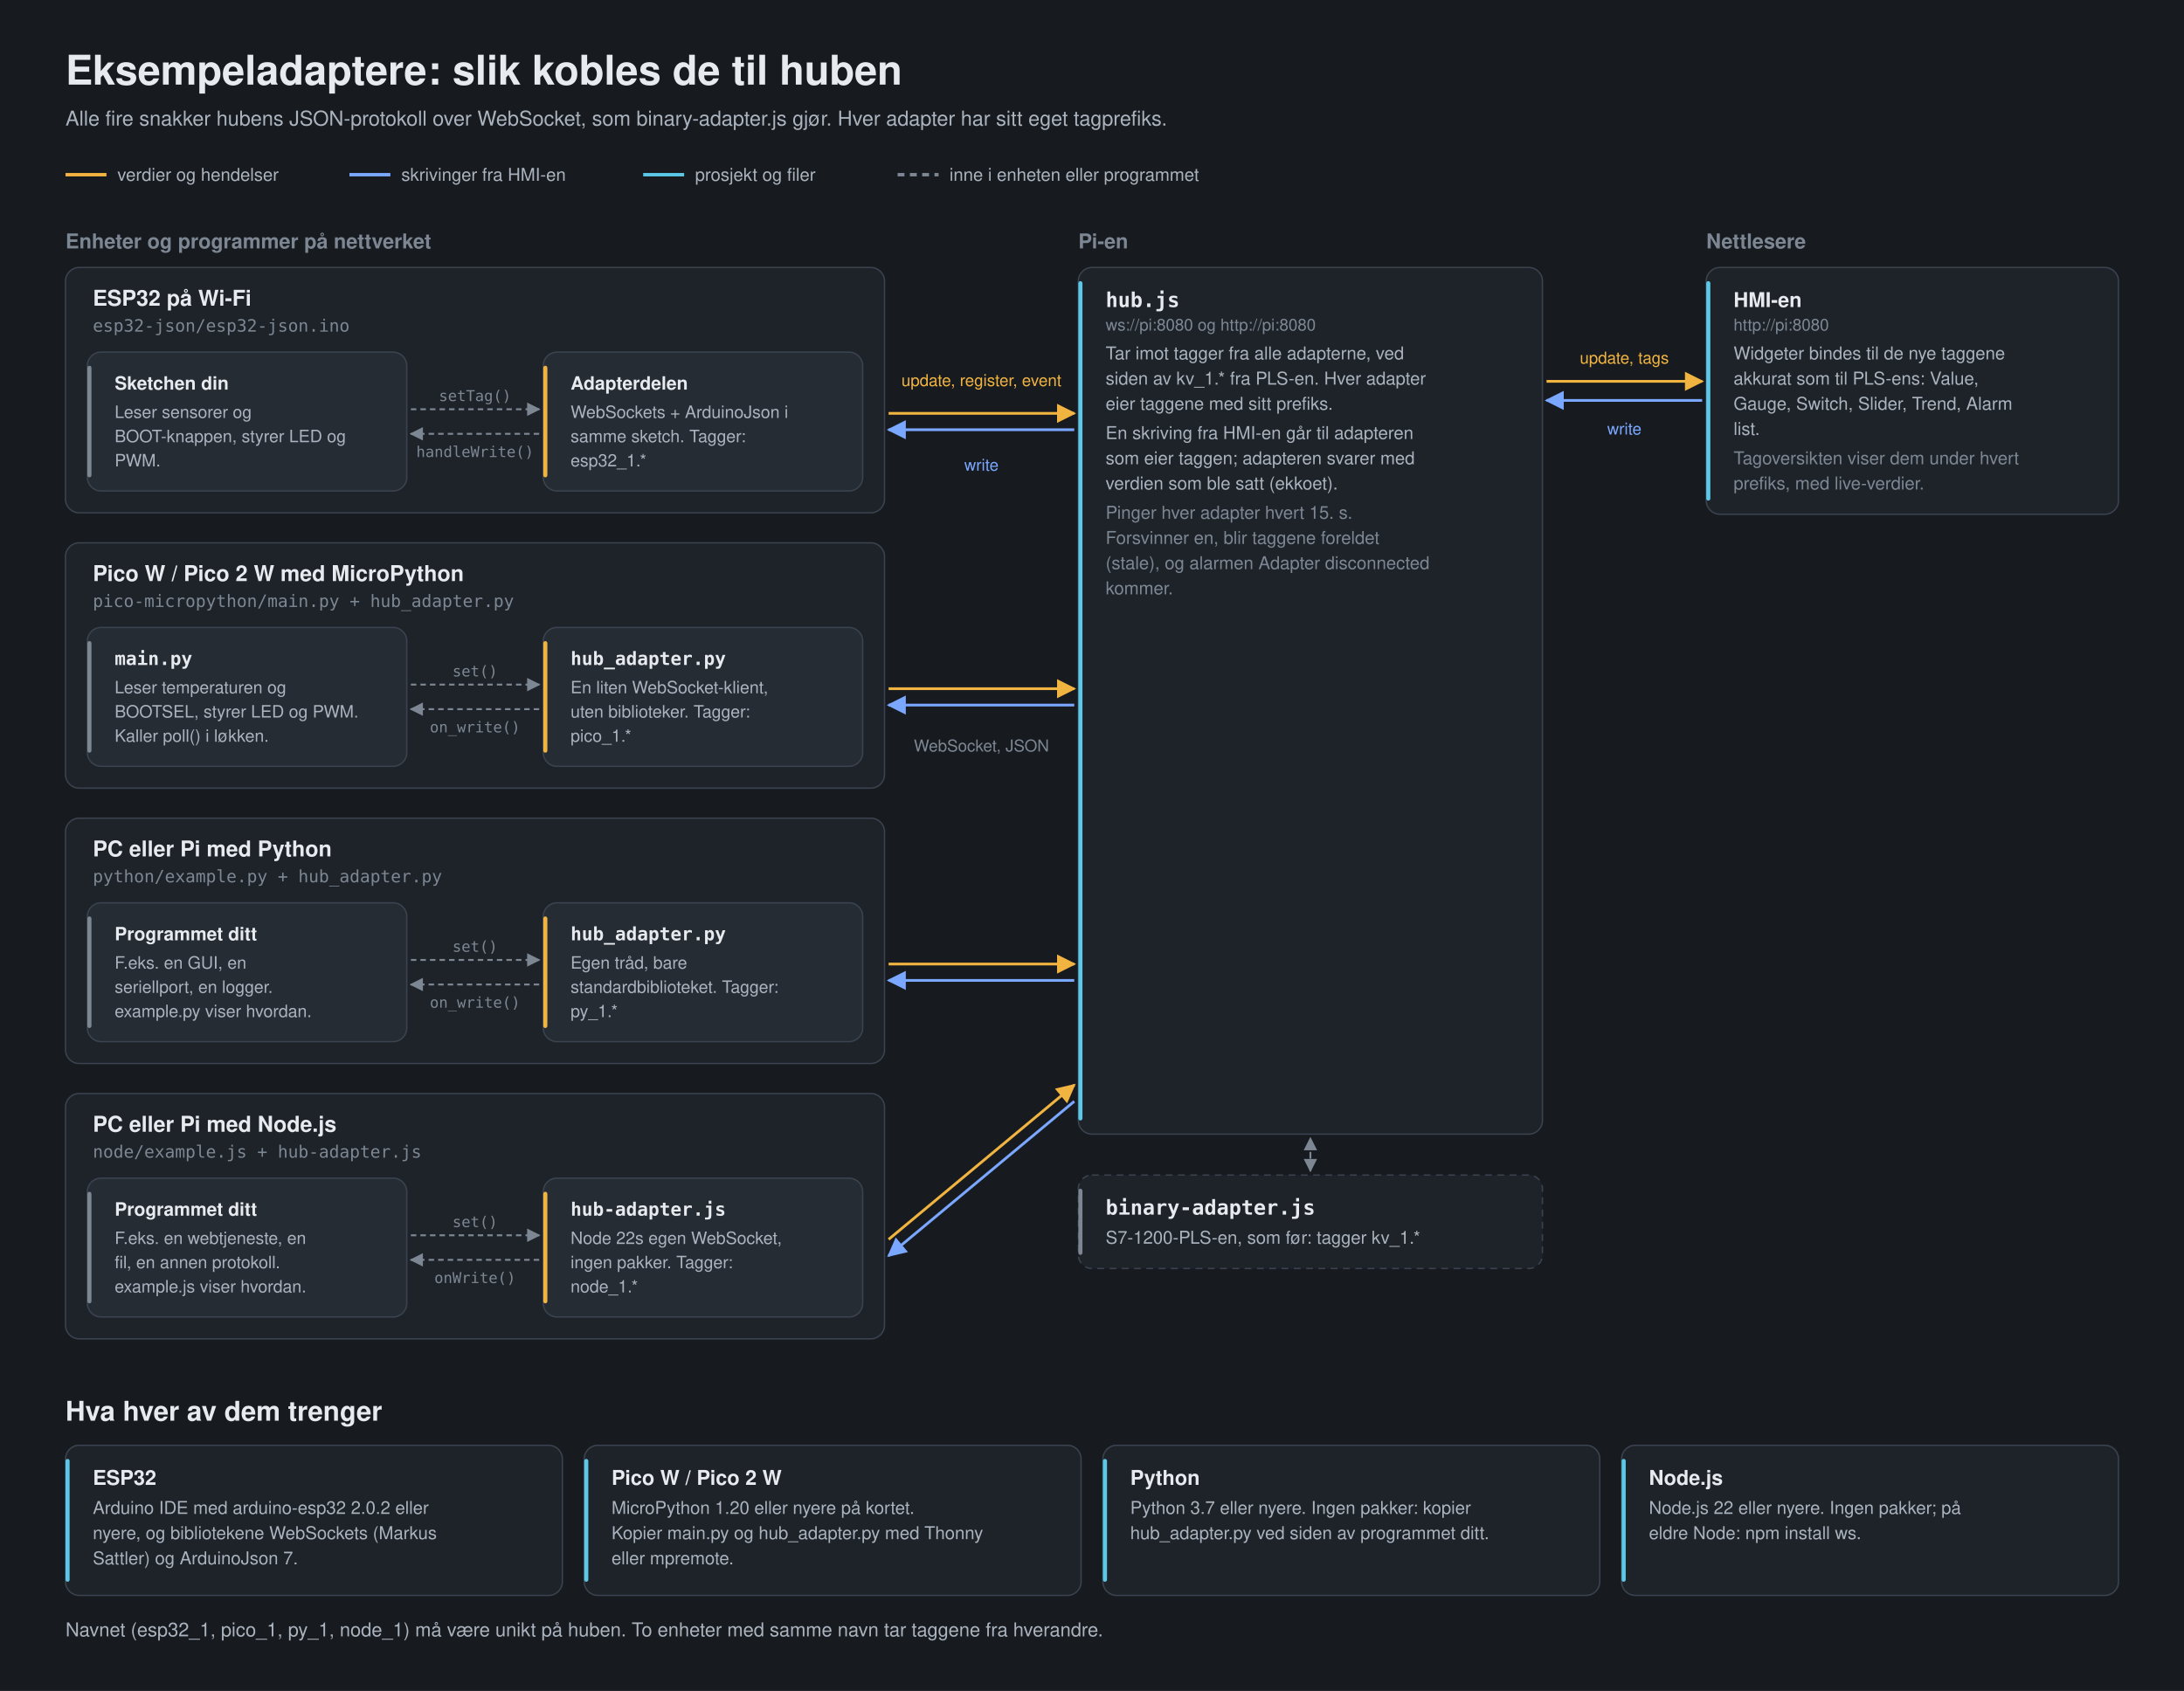
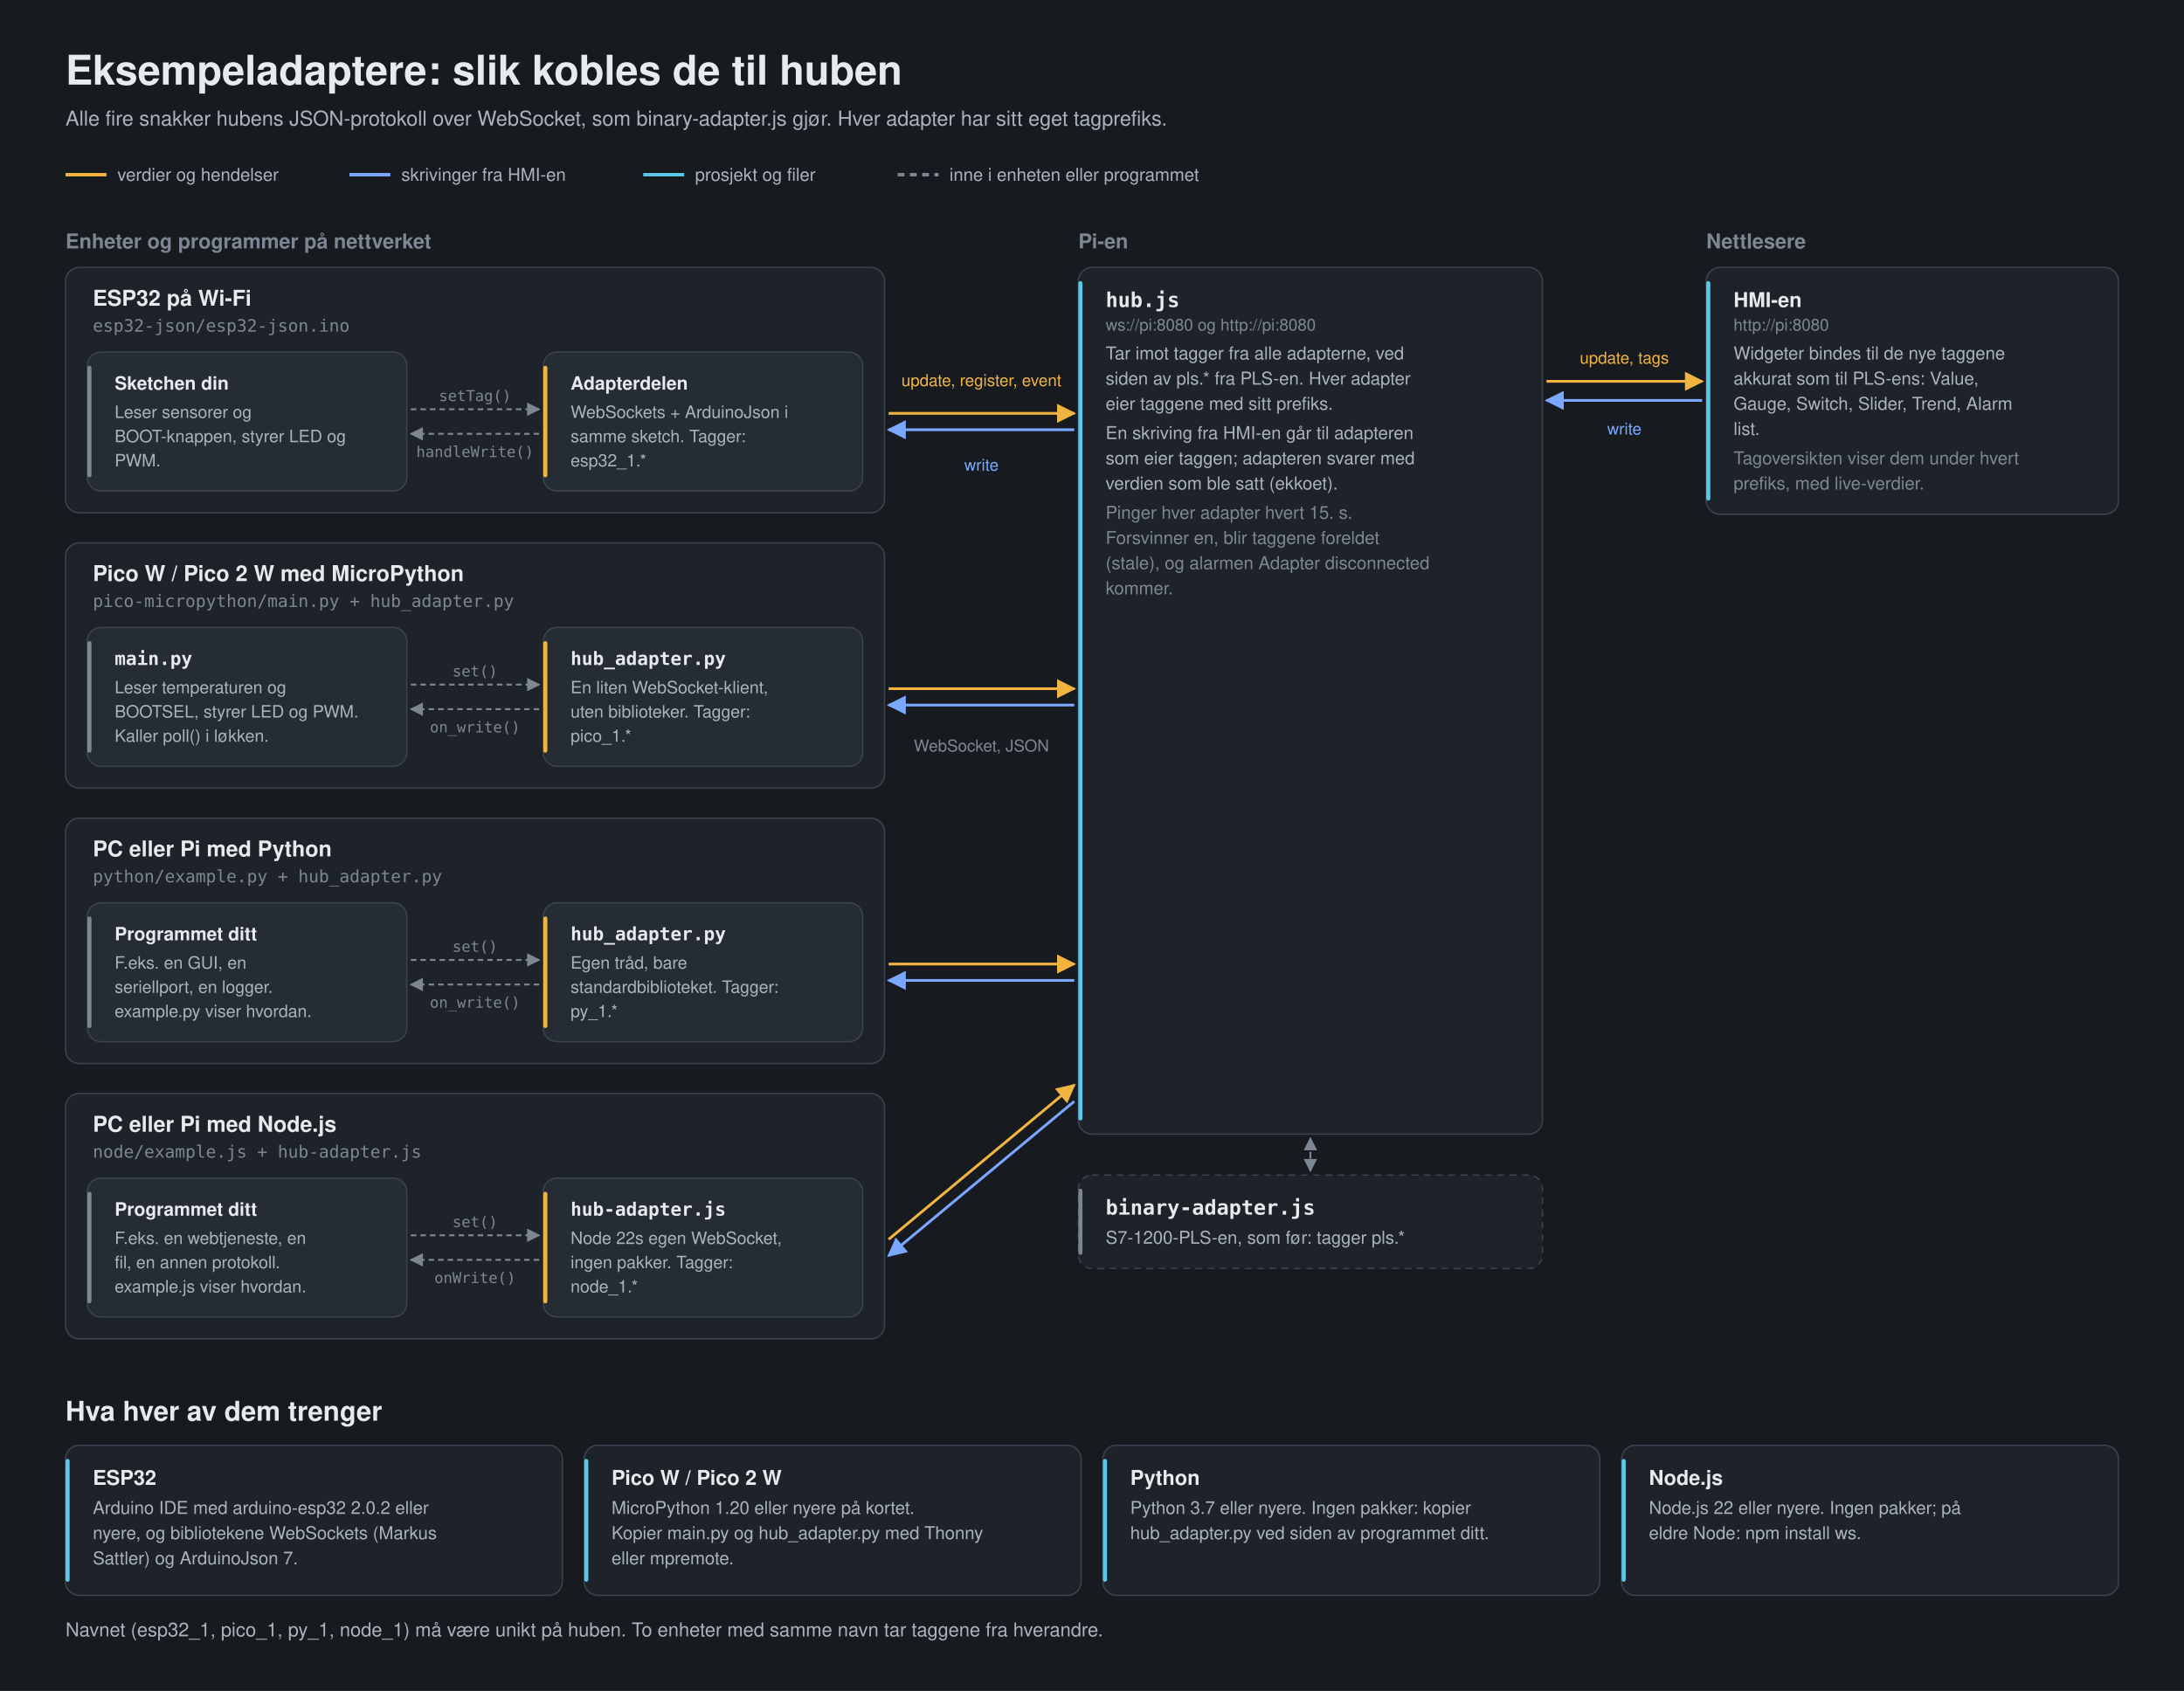
<svg xmlns="http://www.w3.org/2000/svg" width="1600" height="1239" viewBox="0 0 1600 1239" role="img" aria-labelledby="t">
  <defs>
    <marker id="e5cc8e8" viewBox="0 0 10 10" refX="9" refY="5" markerWidth="7" markerHeight="7" orient="auto">
      <path d="M0 0 L10 5 L0 10 z" fill="#5cc8e8" />
    </marker>
    <marker id="s5cc8e8" viewBox="0 0 10 10" refX="1" refY="5" markerWidth="7" markerHeight="7" orient="auto">
      <path d="M10 0 L0 5 L10 10 z" fill="#5cc8e8" />
    </marker>
    <marker id="e7aa7ff" viewBox="0 0 10 10" refX="9" refY="5" markerWidth="7" markerHeight="7" orient="auto">
      <path d="M0 0 L10 5 L0 10 z" fill="#7aa7ff" />
    </marker>
    <marker id="s7aa7ff" viewBox="0 0 10 10" refX="1" refY="5" markerWidth="7" markerHeight="7" orient="auto">
      <path d="M10 0 L0 5 L10 10 z" fill="#7aa7ff" />
    </marker>
    <marker id="e7d8793" viewBox="0 0 10 10" refX="9" refY="5" markerWidth="7" markerHeight="7" orient="auto">
      <path d="M0 0 L10 5 L0 10 z" fill="#7d8793" />
    </marker>
    <marker id="s7d8793" viewBox="0 0 10 10" refX="1" refY="5" markerWidth="7" markerHeight="7" orient="auto">
      <path d="M10 0 L0 5 L10 10 z" fill="#7d8793" />
    </marker>
    <marker id="ef2b441" viewBox="0 0 10 10" refX="9" refY="5" markerWidth="7" markerHeight="7" orient="auto">
      <path d="M0 0 L10 5 L0 10 z" fill="#f2b441" />
    </marker>
    <marker id="sf2b441" viewBox="0 0 10 10" refX="1" refY="5" markerWidth="7" markerHeight="7" orient="auto">
      <path d="M10 0 L0 5 L10 10 z" fill="#f2b441" />
    </marker>
  </defs>
  <rect width="1600" height="1239" fill="#171b20" />
  <text x="48" y="62" font-family="'Segoe UI', 'Helvetica Neue', Helvetica, Arial, 'DejaVu Sans', sans-serif" font-size="30" font-weight="600" fill="#e7eaee" text-anchor="start">Eksempeladaptere: slik kobles de til huben</text>
  <text x="48" y="92" font-family="'Segoe UI', 'Helvetica Neue', Helvetica, Arial, 'DejaVu Sans', sans-serif" font-size="15" font-weight="400" fill="#aab3be" text-anchor="start">Alle fire snakker hubens JSON-protokoll over WebSocket, som binary-adapter.js gjør. Hver adapter har sitt eget tagprefiks.</text>
  <line x1="48" y1="128" x2="78" y2="128" stroke="#f2b441" stroke-width="2.5" />
  <text x="86" y="132.5" font-family="'Segoe UI', 'Helvetica Neue', Helvetica, Arial, 'DejaVu Sans', sans-serif" font-size="13" font-weight="400" fill="#aab3be" text-anchor="start">verdier og hendelser</text>
  <line x1="256.0" y1="128" x2="286.0" y2="128" stroke="#7aa7ff" stroke-width="2.5" />
  <text x="294.0" y="132.5" font-family="'Segoe UI', 'Helvetica Neue', Helvetica, Arial, 'DejaVu Sans', sans-serif" font-size="13" font-weight="400" fill="#aab3be" text-anchor="start">skrivinger fra HMI-en</text>
  <line x1="471.2" y1="128" x2="501.2" y2="128" stroke="#5cc8e8" stroke-width="2.5" />
  <text x="509.2" y="132.5" font-family="'Segoe UI', 'Helvetica Neue', Helvetica, Arial, 'DejaVu Sans', sans-serif" font-size="13" font-weight="400" fill="#aab3be" text-anchor="start">prosjekt og filer</text>
  <line x1="657.6" y1="128" x2="687.6" y2="128" stroke="#7d8793" stroke-width="2.5" stroke-dasharray="5 4" />
  <text x="695.6" y="132.5" font-family="'Segoe UI', 'Helvetica Neue', Helvetica, Arial, 'DejaVu Sans', sans-serif" font-size="13" font-weight="400" fill="#aab3be" text-anchor="start">inne i enheten eller programmet</text>
  <text x="48" y="182" font-family="'Segoe UI', 'Helvetica Neue', Helvetica, Arial, 'DejaVu Sans', sans-serif" font-size="15" font-weight="600" fill="#7d8793" text-anchor="start">Enheter og programmer på nettverket</text>
  <text x="790" y="182" font-family="'Segoe UI', 'Helvetica Neue', Helvetica, Arial, 'DejaVu Sans', sans-serif" font-size="15" font-weight="600" fill="#7d8793" text-anchor="start">Pi-en</text>
  <text x="1250" y="182" font-family="'Segoe UI', 'Helvetica Neue', Helvetica, Arial, 'DejaVu Sans', sans-serif" font-size="15" font-weight="600" fill="#7d8793" text-anchor="start">Nettlesere</text>
  <g class="box">
    <rect x="48" y="196" width="600" height="179.75" rx="10" fill="#1e2329" stroke="#3a434f" stroke-width="1" />
    <text x="68" y="224" font-family="'Segoe UI', 'Helvetica Neue', Helvetica, Arial, 'DejaVu Sans', sans-serif" font-size="16" font-weight="600" fill="#e7eaee" text-anchor="start">ESP32 på Wi-Fi</text>
    <text x="68" y="243" font-family="Consolas, 'SF Mono', Menlo, 'DejaVu Sans Mono', monospace" font-size="12.5" font-weight="400" fill="#7d8793" text-anchor="start">esp32-json/esp32-json.ino</text>
  </g>
  <g class="box">
    <rect x="64" y="258" width="234.0" height="101.75" rx="10" fill="#262c34" stroke="#3a434f" stroke-width="1" />
    <rect x="64" y="268" width="3" height="81.75" rx="1.5" fill="#7d8793" />
    <text x="84" y="285.5" font-family="'Segoe UI', 'Helvetica Neue', Helvetica, Arial, 'DejaVu Sans', sans-serif" font-size="13.5" font-weight="600" fill="#e7eaee" text-anchor="start">Sketchen din</text>
    <text x="84" y="306.25" font-family="'Segoe UI', 'Helvetica Neue', Helvetica, Arial, 'DejaVu Sans', sans-serif" font-size="12.5" font-weight="400" fill="#aab3be" text-anchor="start">Leser sensorer og</text>
    <text x="84" y="324.0" font-family="'Segoe UI', 'Helvetica Neue', Helvetica, Arial, 'DejaVu Sans', sans-serif" font-size="12.5" font-weight="400" fill="#aab3be" text-anchor="start">BOOT-knappen, styrer LED og</text>
    <text x="84" y="341.75" font-family="'Segoe UI', 'Helvetica Neue', Helvetica, Arial, 'DejaVu Sans', sans-serif" font-size="12.5" font-weight="400" fill="#aab3be" text-anchor="start">PWM.</text>
  </g>
  <g class="box">
    <rect x="398.0" y="258" width="234.0" height="101.75" rx="10" fill="#262c34" stroke="#3a434f" stroke-width="1" />
    <rect x="398.0" y="268" width="3" height="81.75" rx="1.5" fill="#f2b441" />
    <text x="418.0" y="285.5" font-family="'Segoe UI', 'Helvetica Neue', Helvetica, Arial, 'DejaVu Sans', sans-serif" font-size="13.5" font-weight="600" fill="#e7eaee" text-anchor="start">Adapterdelen</text>
    <text x="418.0" y="306.25" font-family="'Segoe UI', 'Helvetica Neue', Helvetica, Arial, 'DejaVu Sans', sans-serif" font-size="12.5" font-weight="400" fill="#aab3be" text-anchor="start">WebSockets + ArduinoJson i</text>
    <text x="418.0" y="324.0" font-family="'Segoe UI', 'Helvetica Neue', Helvetica, Arial, 'DejaVu Sans', sans-serif" font-size="12.5" font-weight="400" fill="#aab3be" text-anchor="start">samme sketch. Tagger:</text>
    <text x="418.0" y="341.75" font-family="'Segoe UI', 'Helvetica Neue', Helvetica, Arial, 'DejaVu Sans', sans-serif" font-size="12.5" font-weight="400" fill="#aab3be" text-anchor="start">esp32_1.*</text>
  </g>
  <line x1="301.0" y1="299.875" x2="395.0" y2="299.875" stroke="#7d8793" stroke-width="1.4" stroke-dasharray="4 3" marker-end="url(#e7d8793)" />
  <line x1="395.0" y1="317.875" x2="301.0" y2="317.875" stroke="#7d8793" stroke-width="1.4" stroke-dasharray="4 3" marker-end="url(#e7d8793)" />
  <text x="348.0" y="293.875" font-family="Consolas, 'SF Mono', Menlo, 'DejaVu Sans Mono', monospace" font-size="11" font-weight="500" fill="#7d8793" text-anchor="middle">setTag()</text>
  <text x="348.0" y="334.875" font-family="Consolas, 'SF Mono', Menlo, 'DejaVu Sans Mono', monospace" font-size="11" font-weight="500" fill="#7d8793" text-anchor="middle">handleWrite()</text>
  <g class="box">
    <rect x="48" y="397.75" width="600" height="179.75" rx="10" fill="#1e2329" stroke="#3a434f" stroke-width="1" />
    <text x="68" y="425.75" font-family="'Segoe UI', 'Helvetica Neue', Helvetica, Arial, 'DejaVu Sans', sans-serif" font-size="16" font-weight="600" fill="#e7eaee" text-anchor="start">Pico W / Pico 2 W med MicroPython</text>
    <text x="68" y="444.75" font-family="Consolas, 'SF Mono', Menlo, 'DejaVu Sans Mono', monospace" font-size="12.5" font-weight="400" fill="#7d8793" text-anchor="start">pico-micropython/main.py + hub_adapter.py</text>
  </g>
  <g class="box">
    <rect x="64" y="459.75" width="234.0" height="101.75" rx="10" fill="#262c34" stroke="#3a434f" stroke-width="1" />
    <rect x="64" y="469.75" width="3" height="81.75" rx="1.5" fill="#7d8793" />
    <text x="84" y="487.25" font-family="Consolas, 'SF Mono', Menlo, 'DejaVu Sans Mono', monospace" font-size="13.5" font-weight="600" fill="#e7eaee" text-anchor="start">main.py</text>
    <text x="84" y="508.0" font-family="'Segoe UI', 'Helvetica Neue', Helvetica, Arial, 'DejaVu Sans', sans-serif" font-size="12.5" font-weight="400" fill="#aab3be" text-anchor="start">Leser temperaturen og</text>
    <text x="84" y="525.75" font-family="'Segoe UI', 'Helvetica Neue', Helvetica, Arial, 'DejaVu Sans', sans-serif" font-size="12.5" font-weight="400" fill="#aab3be" text-anchor="start">BOOTSEL, styrer LED og PWM.</text>
    <text x="84" y="543.5" font-family="'Segoe UI', 'Helvetica Neue', Helvetica, Arial, 'DejaVu Sans', sans-serif" font-size="12.5" font-weight="400" fill="#aab3be" text-anchor="start">Kaller poll() i løkken.</text>
  </g>
  <g class="box">
    <rect x="398.0" y="459.75" width="234.0" height="101.75" rx="10" fill="#262c34" stroke="#3a434f" stroke-width="1" />
    <rect x="398.0" y="469.75" width="3" height="81.75" rx="1.5" fill="#f2b441" />
    <text x="418.0" y="487.25" font-family="Consolas, 'SF Mono', Menlo, 'DejaVu Sans Mono', monospace" font-size="13.5" font-weight="600" fill="#e7eaee" text-anchor="start">hub_adapter.py</text>
    <text x="418.0" y="508.0" font-family="'Segoe UI', 'Helvetica Neue', Helvetica, Arial, 'DejaVu Sans', sans-serif" font-size="12.5" font-weight="400" fill="#aab3be" text-anchor="start">En liten WebSocket-klient,</text>
    <text x="418.0" y="525.75" font-family="'Segoe UI', 'Helvetica Neue', Helvetica, Arial, 'DejaVu Sans', sans-serif" font-size="12.5" font-weight="400" fill="#aab3be" text-anchor="start">uten biblioteker. Tagger:</text>
    <text x="418.0" y="543.5" font-family="'Segoe UI', 'Helvetica Neue', Helvetica, Arial, 'DejaVu Sans', sans-serif" font-size="12.5" font-weight="400" fill="#aab3be" text-anchor="start">pico_1.*</text>
  </g>
  <line x1="301.0" y1="501.625" x2="395.0" y2="501.625" stroke="#7d8793" stroke-width="1.4" stroke-dasharray="4 3" marker-end="url(#e7d8793)" />
  <line x1="395.0" y1="519.625" x2="301.0" y2="519.625" stroke="#7d8793" stroke-width="1.4" stroke-dasharray="4 3" marker-end="url(#e7d8793)" />
  <text x="348.0" y="495.625" font-family="Consolas, 'SF Mono', Menlo, 'DejaVu Sans Mono', monospace" font-size="11" font-weight="500" fill="#7d8793" text-anchor="middle">set()</text>
  <text x="348.0" y="536.625" font-family="Consolas, 'SF Mono', Menlo, 'DejaVu Sans Mono', monospace" font-size="11" font-weight="500" fill="#7d8793" text-anchor="middle">on_write()</text>
  <g class="box">
    <rect x="48" y="599.5" width="600" height="179.75" rx="10" fill="#1e2329" stroke="#3a434f" stroke-width="1" />
    <text x="68" y="627.5" font-family="'Segoe UI', 'Helvetica Neue', Helvetica, Arial, 'DejaVu Sans', sans-serif" font-size="16" font-weight="600" fill="#e7eaee" text-anchor="start">PC eller Pi med Python</text>
    <text x="68" y="646.5" font-family="Consolas, 'SF Mono', Menlo, 'DejaVu Sans Mono', monospace" font-size="12.5" font-weight="400" fill="#7d8793" text-anchor="start">python/example.py + hub_adapter.py</text>
  </g>
  <g class="box">
    <rect x="64" y="661.5" width="234.0" height="101.75" rx="10" fill="#262c34" stroke="#3a434f" stroke-width="1" />
    <rect x="64" y="671.5" width="3" height="81.75" rx="1.5" fill="#7d8793" />
    <text x="84" y="689.0" font-family="'Segoe UI', 'Helvetica Neue', Helvetica, Arial, 'DejaVu Sans', sans-serif" font-size="13.5" font-weight="600" fill="#e7eaee" text-anchor="start">Programmet ditt</text>
    <text x="84" y="709.75" font-family="'Segoe UI', 'Helvetica Neue', Helvetica, Arial, 'DejaVu Sans', sans-serif" font-size="12.5" font-weight="400" fill="#aab3be" text-anchor="start">F.eks. en GUI, en</text>
    <text x="84" y="727.5" font-family="'Segoe UI', 'Helvetica Neue', Helvetica, Arial, 'DejaVu Sans', sans-serif" font-size="12.5" font-weight="400" fill="#aab3be" text-anchor="start">seriellport, en logger.</text>
    <text x="84" y="745.25" font-family="'Segoe UI', 'Helvetica Neue', Helvetica, Arial, 'DejaVu Sans', sans-serif" font-size="12.5" font-weight="400" fill="#aab3be" text-anchor="start">example.py viser hvordan.</text>
  </g>
  <g class="box">
    <rect x="398.0" y="661.5" width="234.0" height="101.75" rx="10" fill="#262c34" stroke="#3a434f" stroke-width="1" />
    <rect x="398.0" y="671.5" width="3" height="81.75" rx="1.5" fill="#f2b441" />
    <text x="418.0" y="689.0" font-family="Consolas, 'SF Mono', Menlo, 'DejaVu Sans Mono', monospace" font-size="13.5" font-weight="600" fill="#e7eaee" text-anchor="start">hub_adapter.py</text>
    <text x="418.0" y="709.75" font-family="'Segoe UI', 'Helvetica Neue', Helvetica, Arial, 'DejaVu Sans', sans-serif" font-size="12.5" font-weight="400" fill="#aab3be" text-anchor="start">Egen tråd, bare</text>
    <text x="418.0" y="727.5" font-family="'Segoe UI', 'Helvetica Neue', Helvetica, Arial, 'DejaVu Sans', sans-serif" font-size="12.5" font-weight="400" fill="#aab3be" text-anchor="start">standardbiblioteket. Tagger:</text>
    <text x="418.0" y="745.25" font-family="'Segoe UI', 'Helvetica Neue', Helvetica, Arial, 'DejaVu Sans', sans-serif" font-size="12.5" font-weight="400" fill="#aab3be" text-anchor="start">py_1.*</text>
  </g>
  <line x1="301.0" y1="703.375" x2="395.0" y2="703.375" stroke="#7d8793" stroke-width="1.4" stroke-dasharray="4 3" marker-end="url(#e7d8793)" />
  <line x1="395.0" y1="721.375" x2="301.0" y2="721.375" stroke="#7d8793" stroke-width="1.4" stroke-dasharray="4 3" marker-end="url(#e7d8793)" />
  <text x="348.0" y="697.375" font-family="Consolas, 'SF Mono', Menlo, 'DejaVu Sans Mono', monospace" font-size="11" font-weight="500" fill="#7d8793" text-anchor="middle">set()</text>
  <text x="348.0" y="738.375" font-family="Consolas, 'SF Mono', Menlo, 'DejaVu Sans Mono', monospace" font-size="11" font-weight="500" fill="#7d8793" text-anchor="middle">on_write()</text>
  <g class="box">
    <rect x="48" y="801.25" width="600" height="179.75" rx="10" fill="#1e2329" stroke="#3a434f" stroke-width="1" />
    <text x="68" y="829.25" font-family="'Segoe UI', 'Helvetica Neue', Helvetica, Arial, 'DejaVu Sans', sans-serif" font-size="16" font-weight="600" fill="#e7eaee" text-anchor="start">PC eller Pi med Node.js</text>
    <text x="68" y="848.25" font-family="Consolas, 'SF Mono', Menlo, 'DejaVu Sans Mono', monospace" font-size="12.5" font-weight="400" fill="#7d8793" text-anchor="start">node/example.js + hub-adapter.js</text>
  </g>
  <g class="box">
    <rect x="64" y="863.25" width="234.0" height="101.75" rx="10" fill="#262c34" stroke="#3a434f" stroke-width="1" />
    <rect x="64" y="873.25" width="3" height="81.75" rx="1.5" fill="#7d8793" />
    <text x="84" y="890.75" font-family="'Segoe UI', 'Helvetica Neue', Helvetica, Arial, 'DejaVu Sans', sans-serif" font-size="13.5" font-weight="600" fill="#e7eaee" text-anchor="start">Programmet ditt</text>
    <text x="84" y="911.5" font-family="'Segoe UI', 'Helvetica Neue', Helvetica, Arial, 'DejaVu Sans', sans-serif" font-size="12.5" font-weight="400" fill="#aab3be" text-anchor="start">F.eks. en webtjeneste, en</text>
    <text x="84" y="929.25" font-family="'Segoe UI', 'Helvetica Neue', Helvetica, Arial, 'DejaVu Sans', sans-serif" font-size="12.5" font-weight="400" fill="#aab3be" text-anchor="start">fil, en annen protokoll.</text>
    <text x="84" y="947.0" font-family="'Segoe UI', 'Helvetica Neue', Helvetica, Arial, 'DejaVu Sans', sans-serif" font-size="12.5" font-weight="400" fill="#aab3be" text-anchor="start">example.js viser hvordan.</text>
  </g>
  <g class="box">
    <rect x="398.0" y="863.25" width="234.0" height="101.75" rx="10" fill="#262c34" stroke="#3a434f" stroke-width="1" />
    <rect x="398.0" y="873.25" width="3" height="81.75" rx="1.5" fill="#f2b441" />
    <text x="418.0" y="890.75" font-family="Consolas, 'SF Mono', Menlo, 'DejaVu Sans Mono', monospace" font-size="13.5" font-weight="600" fill="#e7eaee" text-anchor="start">hub-adapter.js</text>
    <text x="418.0" y="911.5" font-family="'Segoe UI', 'Helvetica Neue', Helvetica, Arial, 'DejaVu Sans', sans-serif" font-size="12.5" font-weight="400" fill="#aab3be" text-anchor="start">Node 22s egen WebSocket,</text>
    <text x="418.0" y="929.25" font-family="'Segoe UI', 'Helvetica Neue', Helvetica, Arial, 'DejaVu Sans', sans-serif" font-size="12.5" font-weight="400" fill="#aab3be" text-anchor="start">ingen pakker. Tagger:</text>
    <text x="418.0" y="947.0" font-family="'Segoe UI', 'Helvetica Neue', Helvetica, Arial, 'DejaVu Sans', sans-serif" font-size="12.5" font-weight="400" fill="#aab3be" text-anchor="start">node_1.*</text>
  </g>
  <line x1="301.0" y1="905.125" x2="395.0" y2="905.125" stroke="#7d8793" stroke-width="1.4" stroke-dasharray="4 3" marker-end="url(#e7d8793)" />
  <line x1="395.0" y1="923.125" x2="301.0" y2="923.125" stroke="#7d8793" stroke-width="1.4" stroke-dasharray="4 3" marker-end="url(#e7d8793)" />
  <text x="348.0" y="899.125" font-family="Consolas, 'SF Mono', Menlo, 'DejaVu Sans Mono', monospace" font-size="11" font-weight="500" fill="#7d8793" text-anchor="middle">set()</text>
  <text x="348.0" y="940.125" font-family="Consolas, 'SF Mono', Menlo, 'DejaVu Sans Mono', monospace" font-size="11" font-weight="500" fill="#7d8793" text-anchor="middle">onWrite()</text>
  <g class="box">
    <rect x="790" y="196" width="340" height="635.0" rx="10" fill="#1e2329" stroke="#3a434f" stroke-width="1" />
    <rect x="790" y="206" width="3" height="615.0" rx="1.5" fill="#5cc8e8" />
    <text x="810" y="225" font-family="Consolas, 'SF Mono', Menlo, 'DejaVu Sans Mono', monospace" font-size="15" font-weight="600" fill="#e7eaee" text-anchor="start">hub.js</text>
    <text x="810" y="242.2" font-family="'Segoe UI', 'Helvetica Neue', Helvetica, Arial, 'DejaVu Sans', sans-serif" font-size="12" font-weight="400" fill="#7d8793" text-anchor="start">ws://pi:8080 og http://pi:8080</text>
    <text x="810" y="263.34" font-family="'Segoe UI', 'Helvetica Neue', Helvetica, Arial, 'DejaVu Sans', sans-serif" font-size="13" font-weight="400" fill="#aab3be" text-anchor="start">Tar imot tagger fra alle adapterne, ved</text>
-     <text x="810" y="281.8" font-family="'Segoe UI', 'Helvetica Neue', Helvetica, Arial, 'DejaVu Sans', sans-serif" font-size="13" font-weight="400" fill="#aab3be" text-anchor="start">siden av kv_1.* fra PLS-en. Hver adapter</text>
+     <text x="810" y="281.8" font-family="'Segoe UI', 'Helvetica Neue', Helvetica, Arial, 'DejaVu Sans', sans-serif" font-size="13" font-weight="400" fill="#aab3be" text-anchor="start">siden av pls.* fra PLS-en. Hver adapter</text>
    <text x="810" y="300.26" font-family="'Segoe UI', 'Helvetica Neue', Helvetica, Arial, 'DejaVu Sans', sans-serif" font-size="13" font-weight="400" fill="#aab3be" text-anchor="start">eier taggene med sitt prefiks.</text>
    <text x="810" y="321.72" font-family="'Segoe UI', 'Helvetica Neue', Helvetica, Arial, 'DejaVu Sans', sans-serif" font-size="13" font-weight="400" fill="#aab3be" text-anchor="start">En skriving fra HMI-en går til adapteren</text>
    <text x="810" y="340.18" font-family="'Segoe UI', 'Helvetica Neue', Helvetica, Arial, 'DejaVu Sans', sans-serif" font-size="13" font-weight="400" fill="#aab3be" text-anchor="start">som eier taggen; adapteren svarer med</text>
    <text x="810" y="358.64" font-family="'Segoe UI', 'Helvetica Neue', Helvetica, Arial, 'DejaVu Sans', sans-serif" font-size="13" font-weight="400" fill="#aab3be" text-anchor="start">verdien som ble satt (ekkoet).</text>
    <text x="810" y="380.1" font-family="'Segoe UI', 'Helvetica Neue', Helvetica, Arial, 'DejaVu Sans', sans-serif" font-size="13" font-weight="400" fill="#7d8793" text-anchor="start">Pinger hver adapter hvert 15. s.</text>
    <text x="810" y="398.56" font-family="'Segoe UI', 'Helvetica Neue', Helvetica, Arial, 'DejaVu Sans', sans-serif" font-size="13" font-weight="400" fill="#7d8793" text-anchor="start">Forsvinner en, blir taggene foreldet</text>
    <text x="810" y="417.02" font-family="'Segoe UI', 'Helvetica Neue', Helvetica, Arial, 'DejaVu Sans', sans-serif" font-size="13" font-weight="400" fill="#7d8793" text-anchor="start">(stale), og alarmen Adapter disconnected</text>
    <text x="810" y="435.48" font-family="'Segoe UI', 'Helvetica Neue', Helvetica, Arial, 'DejaVu Sans', sans-serif" font-size="13" font-weight="400" fill="#7d8793" text-anchor="start">kommer.</text>
  </g>
  <g class="box">
    <rect x="790" y="861.0" width="340" height="68.46" rx="10" fill="#1e2329" stroke="#3a434f" stroke-width="1" stroke-dasharray="5 4" />
    <rect x="790" y="871.0" width="3" height="48.46" rx="1.5" fill="#7d8793" />
    <text x="810" y="890.0" font-family="Consolas, 'SF Mono', Menlo, 'DejaVu Sans Mono', monospace" font-size="15" font-weight="600" fill="#e7eaee" text-anchor="start">binary-adapter.js</text>
-     <text x="810" y="911.3" font-family="'Segoe UI', 'Helvetica Neue', Helvetica, Arial, 'DejaVu Sans', sans-serif" font-size="13" font-weight="400" fill="#aab3be" text-anchor="start">S7-1200-PLS-en, som før: tagger kv_1.*</text>
+     <text x="810" y="911.3" font-family="'Segoe UI', 'Helvetica Neue', Helvetica, Arial, 'DejaVu Sans', sans-serif" font-size="13" font-weight="400" fill="#aab3be" text-anchor="start">S7-1200-PLS-en, som før: tagger pls.*</text>
  </g>
  <line x1="960.0" y1="858.0" x2="960.0" y2="834.0" stroke="#7d8793" stroke-width="1.4" stroke-dasharray="5 4" marker-end="url(#e7d8793)" marker-start="url(#s7d8793)" />
  <line x1="651" y1="302.875" x2="787" y2="302.875" stroke="#f2b441" stroke-width="2" marker-end="url(#ef2b441)" />
  <line x1="787" y1="314.875" x2="651" y2="314.875" stroke="#7aa7ff" stroke-width="2" marker-end="url(#e7aa7ff)" />
  <line x1="651" y1="504.625" x2="787" y2="504.625" stroke="#f2b441" stroke-width="2" marker-end="url(#ef2b441)" />
  <line x1="787" y1="516.625" x2="651" y2="516.625" stroke="#7aa7ff" stroke-width="2" marker-end="url(#e7aa7ff)" />
  <line x1="651" y1="706.375" x2="787" y2="706.375" stroke="#f2b441" stroke-width="2" marker-end="url(#ef2b441)" />
  <line x1="787" y1="718.375" x2="651" y2="718.375" stroke="#7aa7ff" stroke-width="2" marker-end="url(#e7aa7ff)" />
  <line x1="651" y1="908.125" x2="787" y2="795.0" stroke="#f2b441" stroke-width="2" marker-end="url(#ef2b441)" />
  <line x1="787" y1="807.0" x2="651" y2="920.125" stroke="#7aa7ff" stroke-width="2" marker-end="url(#e7aa7ff)" />
  <text x="719.0" y="282.875" font-family="'Segoe UI', 'Helvetica Neue', Helvetica, Arial, 'DejaVu Sans', sans-serif" font-size="12" font-weight="500" fill="#f2b441" text-anchor="middle">update, register, event</text>
  <text x="719.0" y="344.875" font-family="'Segoe UI', 'Helvetica Neue', Helvetica, Arial, 'DejaVu Sans', sans-serif" font-size="12" font-weight="500" fill="#7aa7ff" text-anchor="middle">write</text>
  <text x="719.0" y="550.625" font-family="'Segoe UI', 'Helvetica Neue', Helvetica, Arial, 'DejaVu Sans', sans-serif" font-size="12" font-weight="400" fill="#7d8793" text-anchor="middle">WebSocket, JSON</text>
  <g class="box">
    <rect x="1250" y="196" width="302" height="180.8" rx="10" fill="#1e2329" stroke="#3a434f" stroke-width="1" />
    <rect x="1250" y="206" width="3" height="160.8" rx="1.5" fill="#5cc8e8" />
    <text x="1270" y="225" font-family="'Segoe UI', 'Helvetica Neue', Helvetica, Arial, 'DejaVu Sans', sans-serif" font-size="15" font-weight="600" fill="#e7eaee" text-anchor="start">HMI-en</text>
    <text x="1270" y="242.2" font-family="'Segoe UI', 'Helvetica Neue', Helvetica, Arial, 'DejaVu Sans', sans-serif" font-size="12" font-weight="400" fill="#7d8793" text-anchor="start">http://pi:8080</text>
    <text x="1270" y="263.34" font-family="'Segoe UI', 'Helvetica Neue', Helvetica, Arial, 'DejaVu Sans', sans-serif" font-size="13" font-weight="400" fill="#aab3be" text-anchor="start">Widgeter bindes til de nye taggene</text>
    <text x="1270" y="281.8" font-family="'Segoe UI', 'Helvetica Neue', Helvetica, Arial, 'DejaVu Sans', sans-serif" font-size="13" font-weight="400" fill="#aab3be" text-anchor="start">akkurat som til PLS-ens: Value,</text>
    <text x="1270" y="300.26" font-family="'Segoe UI', 'Helvetica Neue', Helvetica, Arial, 'DejaVu Sans', sans-serif" font-size="13" font-weight="400" fill="#aab3be" text-anchor="start">Gauge, Switch, Slider, Trend, Alarm</text>
    <text x="1270" y="318.72" font-family="'Segoe UI', 'Helvetica Neue', Helvetica, Arial, 'DejaVu Sans', sans-serif" font-size="13" font-weight="400" fill="#aab3be" text-anchor="start">list.</text>
    <text x="1270" y="340.18" font-family="'Segoe UI', 'Helvetica Neue', Helvetica, Arial, 'DejaVu Sans', sans-serif" font-size="13" font-weight="400" fill="#7d8793" text-anchor="start">Tagoversikten viser dem under hvert</text>
    <text x="1270" y="358.64" font-family="'Segoe UI', 'Helvetica Neue', Helvetica, Arial, 'DejaVu Sans', sans-serif" font-size="13" font-weight="400" fill="#7d8793" text-anchor="start">prefiks, med live-verdier.</text>
  </g>
  <line x1="1133" y1="279.4" x2="1247" y2="279.4" stroke="#f2b441" stroke-width="2" marker-end="url(#ef2b441)" />
  <line x1="1247" y1="293.4" x2="1133" y2="293.4" stroke="#7aa7ff" stroke-width="2" marker-end="url(#e7aa7ff)" />
  <text x="1190.0" y="266.4" font-family="'Segoe UI', 'Helvetica Neue', Helvetica, Arial, 'DejaVu Sans', sans-serif" font-size="12" font-weight="500" fill="#f2b441" text-anchor="middle">update, tags</text>
  <text x="1190.0" y="318.4" font-family="'Segoe UI', 'Helvetica Neue', Helvetica, Arial, 'DejaVu Sans', sans-serif" font-size="12" font-weight="500" fill="#7aa7ff" text-anchor="middle">write</text>
  <text x="48" y="1041.0" font-family="'Segoe UI', 'Helvetica Neue', Helvetica, Arial, 'DejaVu Sans', sans-serif" font-size="20" font-weight="600" fill="#e7eaee" text-anchor="start">Hva hver av dem trenger</text>
  <g class="box">
    <rect x="48" y="1059.0" width="364.0" height="110" rx="10" fill="#1e2329" stroke="#3a434f" stroke-width="1" />
    <rect x="48" y="1069.0" width="3" height="90" rx="1.5" fill="#5cc8e8" />
    <text x="68" y="1088.0" font-family="'Segoe UI', 'Helvetica Neue', Helvetica, Arial, 'DejaVu Sans', sans-serif" font-size="15" font-weight="600" fill="#e7eaee" text-anchor="start">ESP32</text>
    <text x="68" y="1109.3" font-family="'Segoe UI', 'Helvetica Neue', Helvetica, Arial, 'DejaVu Sans', sans-serif" font-size="13" font-weight="400" fill="#aab3be" text-anchor="start">Arduino IDE med arduino-esp32 2.0.2 eller</text>
    <text x="68" y="1127.76" font-family="'Segoe UI', 'Helvetica Neue', Helvetica, Arial, 'DejaVu Sans', sans-serif" font-size="13" font-weight="400" fill="#aab3be" text-anchor="start">nyere, og bibliotekene WebSockets (Markus</text>
    <text x="68" y="1146.22" font-family="'Segoe UI', 'Helvetica Neue', Helvetica, Arial, 'DejaVu Sans', sans-serif" font-size="13" font-weight="400" fill="#aab3be" text-anchor="start">Sattler) og ArduinoJson 7.</text>
  </g>
  <g class="box">
    <rect x="428.0" y="1059.0" width="364.0" height="110" rx="10" fill="#1e2329" stroke="#3a434f" stroke-width="1" />
    <rect x="428.0" y="1069.0" width="3" height="90" rx="1.5" fill="#5cc8e8" />
    <text x="448.0" y="1088.0" font-family="'Segoe UI', 'Helvetica Neue', Helvetica, Arial, 'DejaVu Sans', sans-serif" font-size="15" font-weight="600" fill="#e7eaee" text-anchor="start">Pico W / Pico 2 W</text>
    <text x="448.0" y="1109.3" font-family="'Segoe UI', 'Helvetica Neue', Helvetica, Arial, 'DejaVu Sans', sans-serif" font-size="13" font-weight="400" fill="#aab3be" text-anchor="start">MicroPython 1.20 eller nyere på kortet.</text>
    <text x="448.0" y="1127.76" font-family="'Segoe UI', 'Helvetica Neue', Helvetica, Arial, 'DejaVu Sans', sans-serif" font-size="13" font-weight="400" fill="#aab3be" text-anchor="start">Kopier main.py og hub_adapter.py med Thonny</text>
    <text x="448.0" y="1146.22" font-family="'Segoe UI', 'Helvetica Neue', Helvetica, Arial, 'DejaVu Sans', sans-serif" font-size="13" font-weight="400" fill="#aab3be" text-anchor="start">eller mpremote.</text>
  </g>
  <g class="box">
    <rect x="808.0" y="1059.0" width="364.0" height="110" rx="10" fill="#1e2329" stroke="#3a434f" stroke-width="1" />
    <rect x="808.0" y="1069.0" width="3" height="90" rx="1.5" fill="#5cc8e8" />
    <text x="828.0" y="1088.0" font-family="'Segoe UI', 'Helvetica Neue', Helvetica, Arial, 'DejaVu Sans', sans-serif" font-size="15" font-weight="600" fill="#e7eaee" text-anchor="start">Python</text>
    <text x="828.0" y="1109.3" font-family="'Segoe UI', 'Helvetica Neue', Helvetica, Arial, 'DejaVu Sans', sans-serif" font-size="13" font-weight="400" fill="#aab3be" text-anchor="start">Python 3.7 eller nyere. Ingen pakker: kopier</text>
    <text x="828.0" y="1127.76" font-family="'Segoe UI', 'Helvetica Neue', Helvetica, Arial, 'DejaVu Sans', sans-serif" font-size="13" font-weight="400" fill="#aab3be" text-anchor="start">hub_adapter.py ved siden av programmet ditt.</text>
  </g>
  <g class="box">
    <rect x="1188.0" y="1059.0" width="364.0" height="110" rx="10" fill="#1e2329" stroke="#3a434f" stroke-width="1" />
    <rect x="1188.0" y="1069.0" width="3" height="90" rx="1.5" fill="#5cc8e8" />
    <text x="1208.0" y="1088.0" font-family="'Segoe UI', 'Helvetica Neue', Helvetica, Arial, 'DejaVu Sans', sans-serif" font-size="15" font-weight="600" fill="#e7eaee" text-anchor="start">Node.js</text>
    <text x="1208.0" y="1109.3" font-family="'Segoe UI', 'Helvetica Neue', Helvetica, Arial, 'DejaVu Sans', sans-serif" font-size="13" font-weight="400" fill="#aab3be" text-anchor="start">Node.js 22 eller nyere. Ingen pakker; på</text>
    <text x="1208.0" y="1127.76" font-family="'Segoe UI', 'Helvetica Neue', Helvetica, Arial, 'DejaVu Sans', sans-serif" font-size="13" font-weight="400" fill="#aab3be" text-anchor="start">eldre Node: npm install ws.</text>
  </g>
  <text x="48" y="1199.0" font-family="'Segoe UI', 'Helvetica Neue', Helvetica, Arial, 'DejaVu Sans', sans-serif" font-size="14" font-weight="400" fill="#aab3be" text-anchor="start">Navnet (esp32_1, pico_1, py_1, node_1) må være unikt på huben. To enheter med samme navn tar taggene fra hverandre.</text>
</svg>
